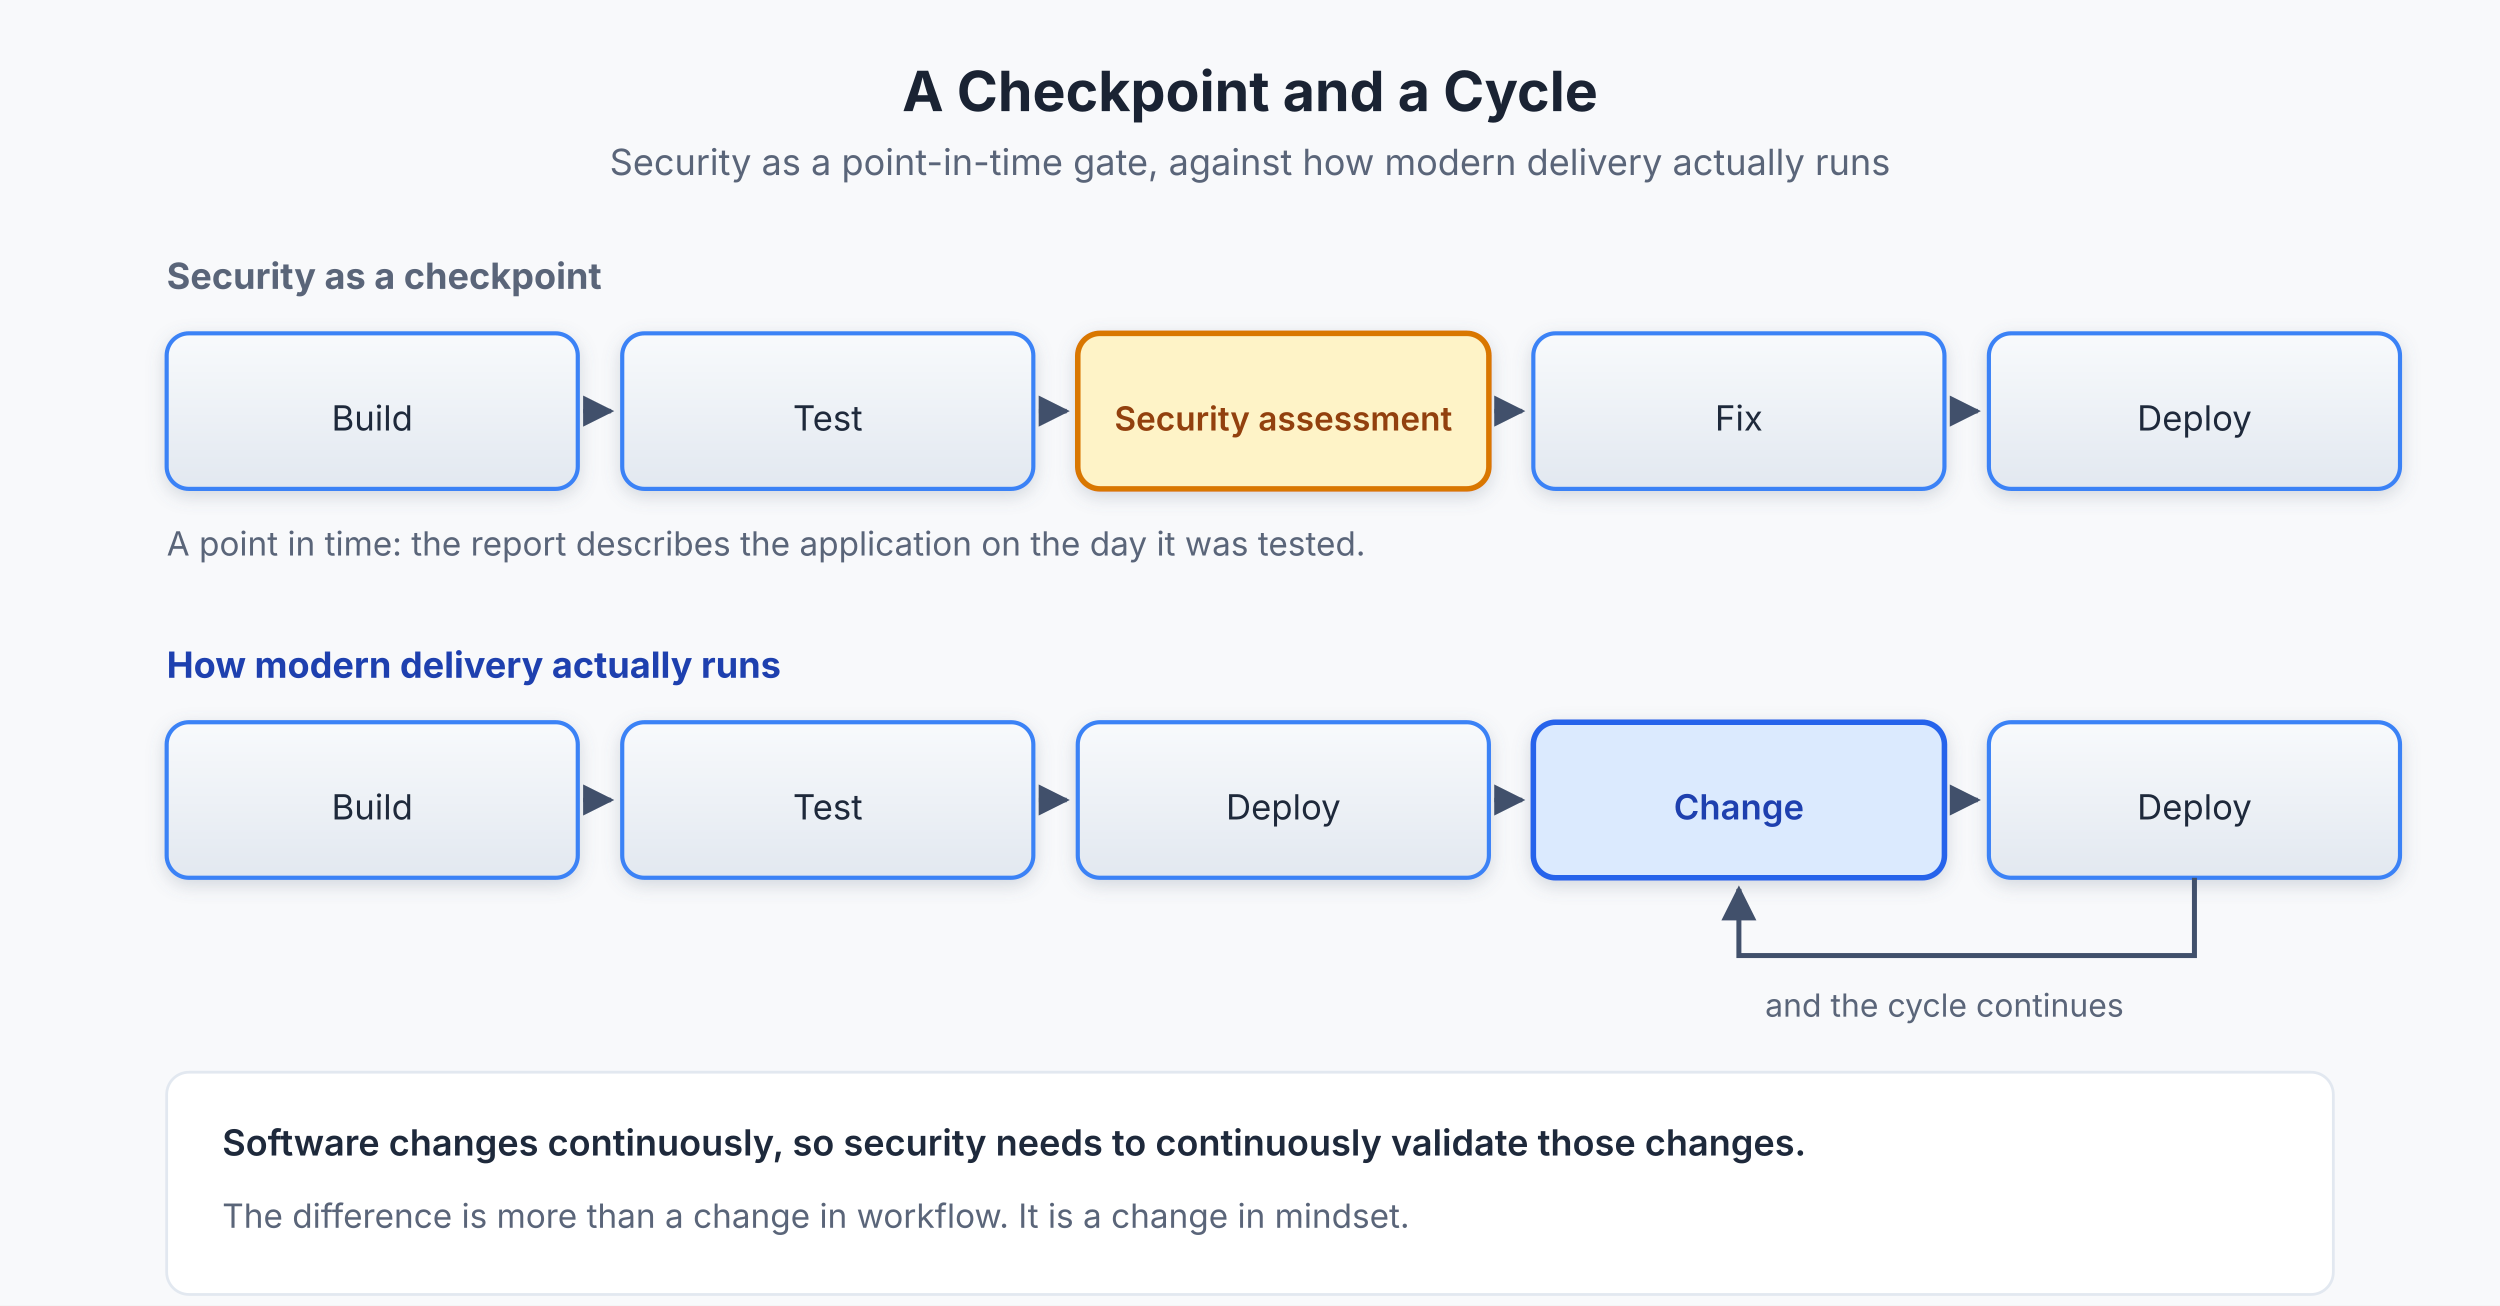
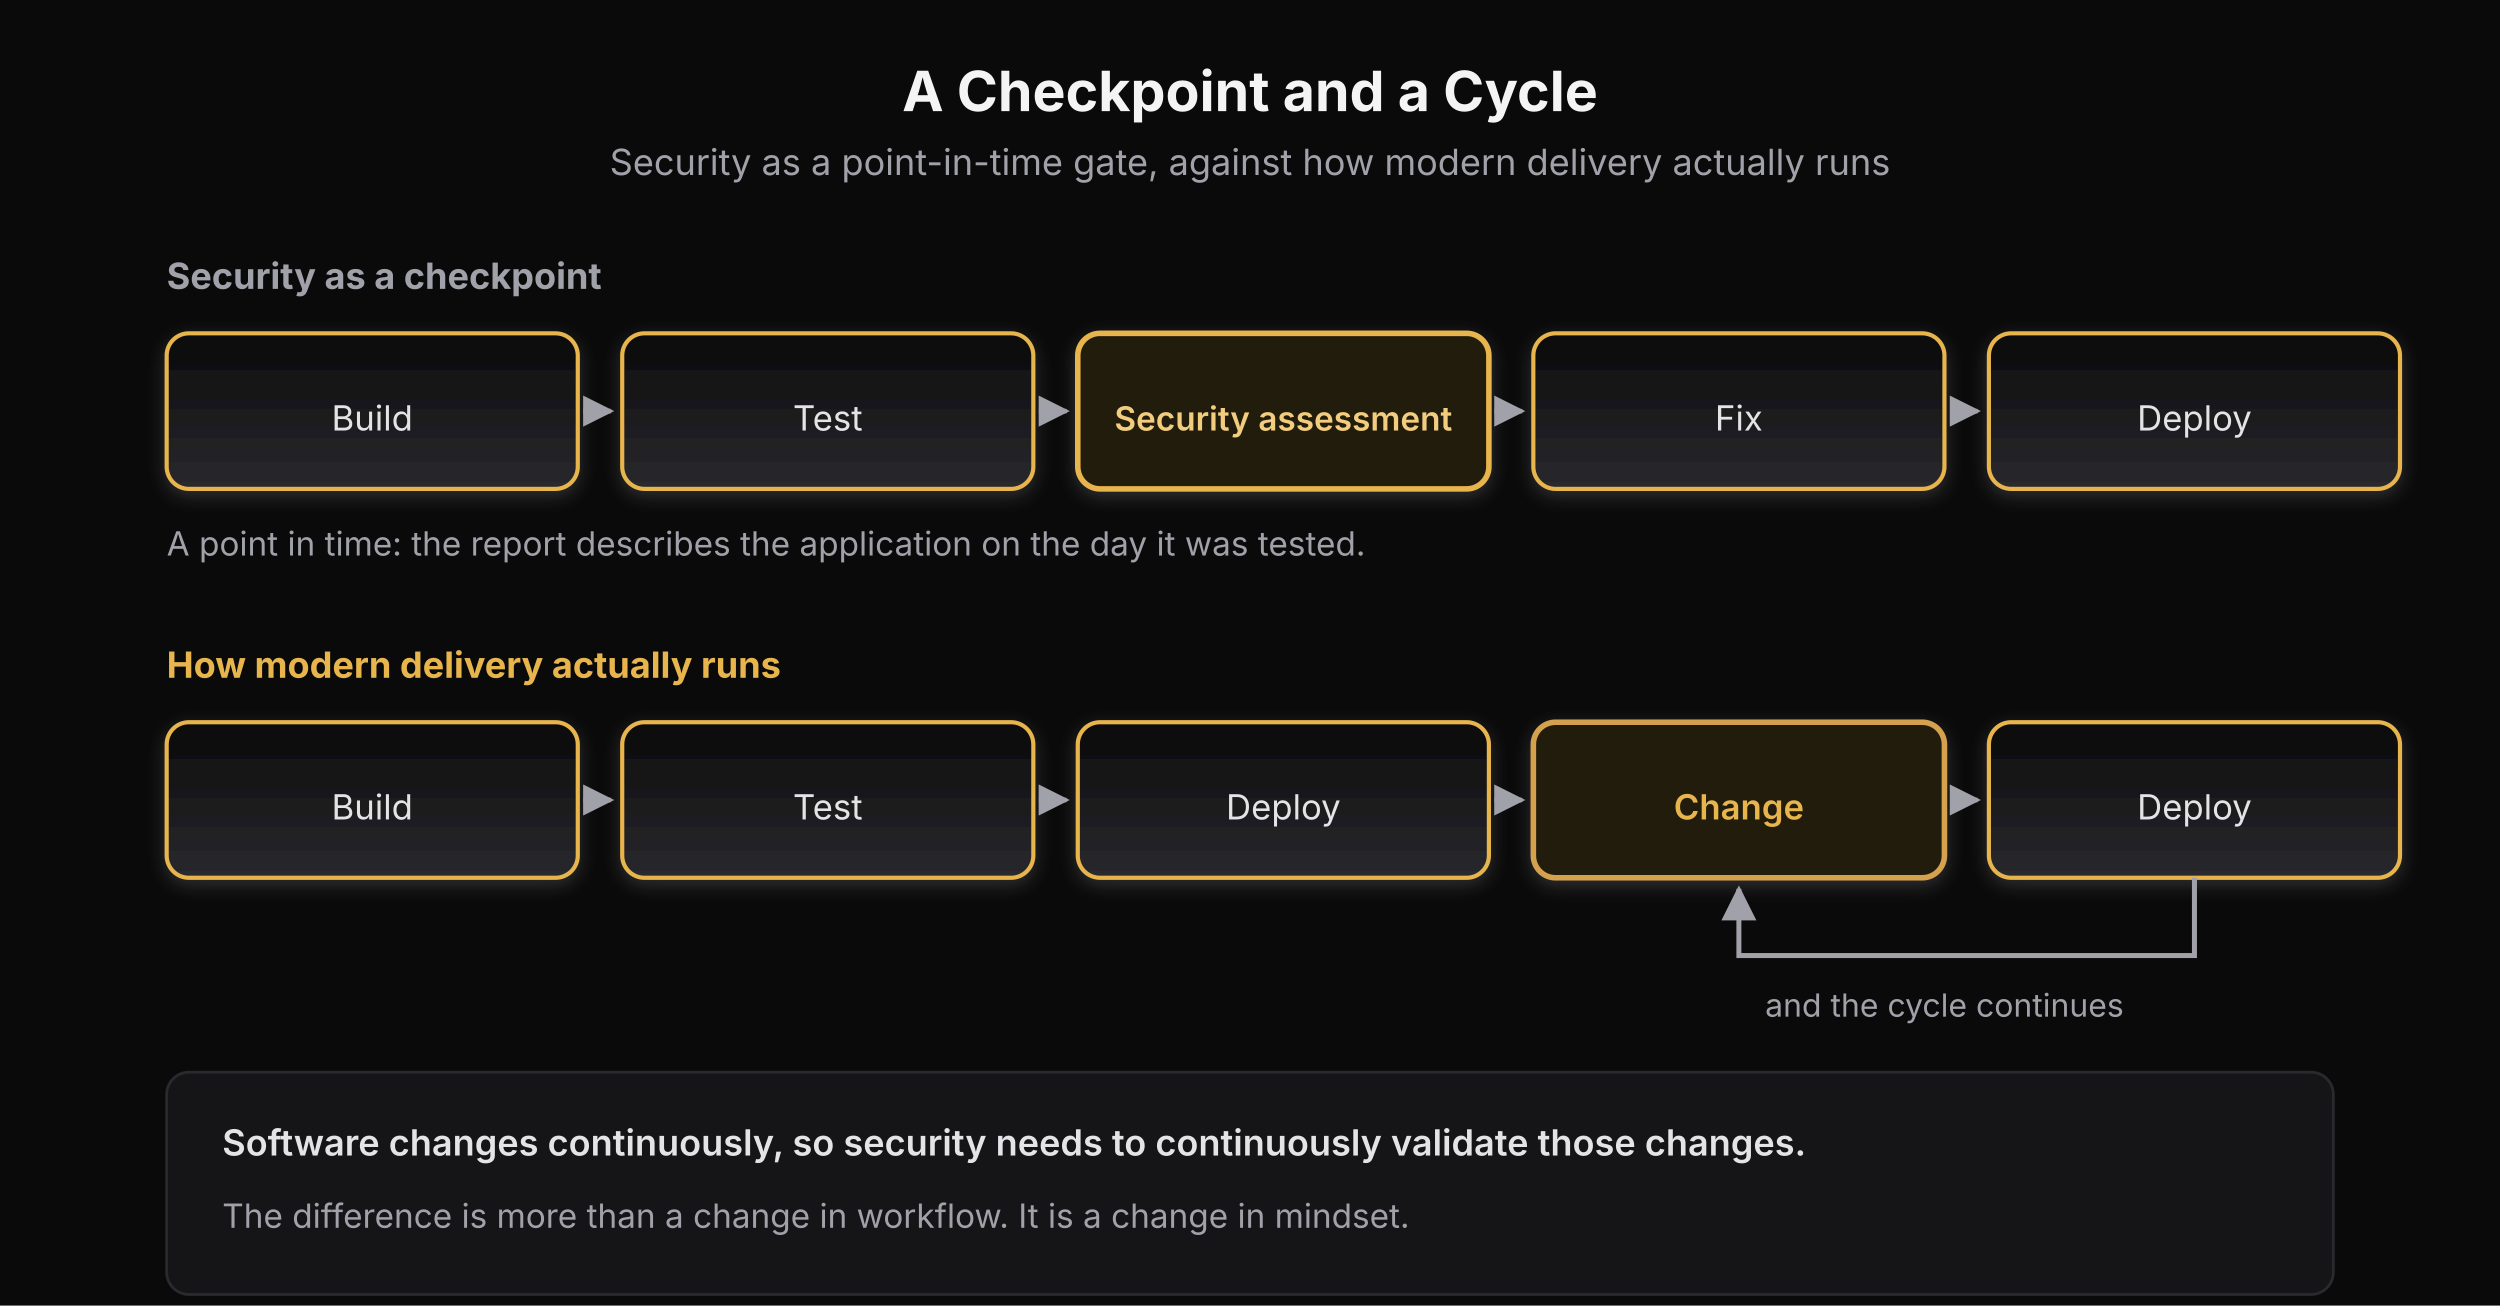
- <svg xmlns="http://www.w3.org/2000/svg" width="900" height="470" viewBox="0 0 900 470" font-family="Inter, system-ui, sans-serif">
+ <svg xmlns="http://www.w3.org/2000/svg" style="background:#0A0A0A" width="900" height="470" viewBox="0 0 900 470" font-family="Geist Variable, Space Grotesk, Inter, system-ui, sans-serif">
  <defs>
    <linearGradient id="boxGrad" x1="0%" y1="0%" x2="0%" y2="100%">
-       <stop offset="0%" style="stop-color:#f8fafc;stop-opacity:1" />
-       <stop offset="100%" style="stop-color:#e2e8f0;stop-opacity:1" />
+       <stop offset="0%" style="stop-color:#0A0A0A;stop-opacity:1" />
+       <stop offset="100%" style="stop-color:#2A2A2E;stop-opacity:1" />
    </linearGradient>
    <filter id="shadow" x="-20%" y="-20%" width="140%" height="140%">
-       <feDropShadow dx="0" dy="2" stdDeviation="3" flood-color="#64748b" flood-opacity="0.25" />
+       <feDropShadow dx="0" dy="2" stdDeviation="3" flood-color="#A1A1AA" flood-opacity="0.25" />
    </filter>
    <marker id="arrow" viewBox="0 0 10 10" refX="9" refY="5" markerWidth="7" markerHeight="7" orient="auto-start-reverse">
-       <path d="M0,0 L10,5 L0,10 z" fill="#41506B" />
+       <path d="M0,0 L10,5 L0,10 z" fill="#A1A1AA" />
    </marker>
  </defs>
-   <rect width="900" height="470" fill="#F8F9FB" />
-   <text x="450" y="40" text-anchor="middle" font-size="20" font-weight="700" fill="#1A2333">A Checkpoint and a Cycle</text>
-   <text x="450" y="63" text-anchor="middle" font-size="13" fill="#5A6579">Security as a point-in-time gate, against how modern delivery actually runs</text>
-   <text x="60" y="104" font-size="13" font-weight="700" fill="#5A6579">Security as a checkpoint</text>
-   <rect x="60" y="120" width="148" height="56" rx="8" fill="url(#boxGrad)" stroke="#3B82F6" stroke-width="1.5" filter="url(#shadow)" />
-   <text x="134" y="155" text-anchor="middle" font-size="12.5" fill="#1E293B">Build</text>
-   <line x1="210" y1="148" x2="220" y2="148" stroke="#41506B" stroke-width="1.6" marker-end="url(#arrow)" />
-   <rect x="224" y="120" width="148" height="56" rx="8" fill="url(#boxGrad)" stroke="#3B82F6" stroke-width="1.5" filter="url(#shadow)" />
-   <text x="298" y="155" text-anchor="middle" font-size="12.5" fill="#1E293B">Test</text>
-   <line x1="374" y1="148" x2="384" y2="148" stroke="#41506B" stroke-width="1.6" marker-end="url(#arrow)" />
-   <rect x="388" y="120" width="148" height="56" rx="8" fill="#FEF3C7" stroke="#D97706" stroke-width="2" filter="url(#shadow)" />
-   <text x="462" y="155" text-anchor="middle" font-size="12" font-weight="600" fill="#92400E">Security assessment</text>
-   <line x1="538" y1="148" x2="548" y2="148" stroke="#41506B" stroke-width="1.6" marker-end="url(#arrow)" />
-   <rect x="552" y="120" width="148" height="56" rx="8" fill="url(#boxGrad)" stroke="#3B82F6" stroke-width="1.5" filter="url(#shadow)" />
-   <text x="626" y="155" text-anchor="middle" font-size="12.5" fill="#1E293B">Fix</text>
-   <line x1="702" y1="148" x2="712" y2="148" stroke="#41506B" stroke-width="1.6" marker-end="url(#arrow)" />
-   <rect x="716" y="120" width="148" height="56" rx="8" fill="url(#boxGrad)" stroke="#3B82F6" stroke-width="1.5" filter="url(#shadow)" />
-   <text x="790" y="155" text-anchor="middle" font-size="12.5" fill="#1E293B">Deploy</text>
-   <text x="60" y="200" font-size="12" fill="#5A6579">A point in time: the report describes the application on the day it was tested.</text>
-   <text x="60" y="244" font-size="13" font-weight="700" fill="#1E40AF">How modern delivery actually runs</text>
-   <rect x="60" y="260" width="148" height="56" rx="8" fill="url(#boxGrad)" stroke="#3B82F6" stroke-width="1.5" filter="url(#shadow)" />
-   <text x="134" y="295" text-anchor="middle" font-size="12.5" fill="#1E293B">Build</text>
-   <line x1="210" y1="288" x2="220" y2="288" stroke="#41506B" stroke-width="1.6" marker-end="url(#arrow)" />
-   <rect x="224" y="260" width="148" height="56" rx="8" fill="url(#boxGrad)" stroke="#3B82F6" stroke-width="1.5" filter="url(#shadow)" />
-   <text x="298" y="295" text-anchor="middle" font-size="12.5" fill="#1E293B">Test</text>
-   <line x1="374" y1="288" x2="384" y2="288" stroke="#41506B" stroke-width="1.6" marker-end="url(#arrow)" />
-   <rect x="388" y="260" width="148" height="56" rx="8" fill="url(#boxGrad)" stroke="#3B82F6" stroke-width="1.5" filter="url(#shadow)" />
-   <text x="462" y="295" text-anchor="middle" font-size="12.5" fill="#1E293B">Deploy</text>
-   <line x1="538" y1="288" x2="548" y2="288" stroke="#41506B" stroke-width="1.6" marker-end="url(#arrow)" />
-   <rect x="552" y="260" width="148" height="56" rx="8" fill="#DBEAFE" stroke="#2563EB" stroke-width="2" filter="url(#shadow)" />
-   <text x="626" y="295" text-anchor="middle" font-size="12.5" font-weight="600" fill="#1E40AF">Change</text>
-   <line x1="702" y1="288" x2="712" y2="288" stroke="#41506B" stroke-width="1.6" marker-end="url(#arrow)" />
-   <rect x="716" y="260" width="148" height="56" rx="8" fill="url(#boxGrad)" stroke="#3B82F6" stroke-width="1.5" filter="url(#shadow)" />
-   <text x="790" y="295" text-anchor="middle" font-size="12.5" fill="#1E293B">Deploy</text>
-   <path d="M790 316 L790 344 L626 344 L626 320" fill="none" stroke="#41506B" stroke-width="1.8" marker-end="url(#arrow)" />
-   <text x="700" y="366" text-anchor="middle" font-size="11.5" fill="#5A6579">and the cycle continues</text>
-   <rect x="60" y="386" width="780" height="80" rx="8" fill="#FFFFFF" stroke="#E2E8F0" stroke-width="1" />
-   <text x="80" y="416" font-size="13" font-weight="600" fill="#1E293B">Software changes continuously, so security needs to continuously validate those changes.</text>
-   <text x="80" y="442" font-size="12" fill="#5A6579">The difference is more than a change in workflow. It is a change in mindset.</text>
+   <rect width="900" height="470" fill="#0A0A0A" />
+   <text x="450" y="40" text-anchor="middle" font-size="20" font-weight="700" fill="#F4F4F5">A Checkpoint and a Cycle</text>
+   <text x="450" y="63" text-anchor="middle" font-size="13" fill="#A1A1AA">Security as a point-in-time gate, against how modern delivery actually runs</text>
+   <text x="60" y="104" font-size="13" font-weight="700" fill="#A1A1AA">Security as a checkpoint</text>
+   <rect x="60" y="120" width="148" height="56" rx="8" fill="url(#boxGrad)" stroke="#E8B54D" stroke-width="1.5" filter="url(#shadow)" />
+   <text x="134" y="155" text-anchor="middle" font-size="12.5" fill="#E4E4E7">Build</text>
+   <line x1="210" y1="148" x2="220" y2="148" stroke="#A1A1AA" stroke-width="1.6" marker-end="url(#arrow)" />
+   <rect x="224" y="120" width="148" height="56" rx="8" fill="url(#boxGrad)" stroke="#E8B54D" stroke-width="1.5" filter="url(#shadow)" />
+   <text x="298" y="155" text-anchor="middle" font-size="12.5" fill="#E4E4E7">Test</text>
+   <line x1="374" y1="148" x2="384" y2="148" stroke="#A1A1AA" stroke-width="1.6" marker-end="url(#arrow)" />
+   <rect x="388" y="120" width="148" height="56" rx="8" fill="#241E10" stroke="#E8B54D" stroke-width="2" filter="url(#shadow)" />
+   <text x="462" y="155" text-anchor="middle" font-size="12" font-weight="600" fill="#F3CD7E">Security assessment</text>
+   <line x1="538" y1="148" x2="548" y2="148" stroke="#A1A1AA" stroke-width="1.6" marker-end="url(#arrow)" />
+   <rect x="552" y="120" width="148" height="56" rx="8" fill="url(#boxGrad)" stroke="#E8B54D" stroke-width="1.5" filter="url(#shadow)" />
+   <text x="626" y="155" text-anchor="middle" font-size="12.5" fill="#E4E4E7">Fix</text>
+   <line x1="702" y1="148" x2="712" y2="148" stroke="#A1A1AA" stroke-width="1.6" marker-end="url(#arrow)" />
+   <rect x="716" y="120" width="148" height="56" rx="8" fill="url(#boxGrad)" stroke="#E8B54D" stroke-width="1.5" filter="url(#shadow)" />
+   <text x="790" y="155" text-anchor="middle" font-size="12.5" fill="#E4E4E7">Deploy</text>
+   <text x="60" y="200" font-size="12" fill="#A1A1AA">A point in time: the report describes the application on the day it was tested.</text>
+   <text x="60" y="244" font-size="13" font-weight="700" fill="#E8B54D">How modern delivery actually runs</text>
+   <rect x="60" y="260" width="148" height="56" rx="8" fill="url(#boxGrad)" stroke="#E8B54D" stroke-width="1.5" filter="url(#shadow)" />
+   <text x="134" y="295" text-anchor="middle" font-size="12.5" fill="#E4E4E7">Build</text>
+   <line x1="210" y1="288" x2="220" y2="288" stroke="#A1A1AA" stroke-width="1.6" marker-end="url(#arrow)" />
+   <rect x="224" y="260" width="148" height="56" rx="8" fill="url(#boxGrad)" stroke="#E8B54D" stroke-width="1.5" filter="url(#shadow)" />
+   <text x="298" y="295" text-anchor="middle" font-size="12.5" fill="#E4E4E7">Test</text>
+   <line x1="374" y1="288" x2="384" y2="288" stroke="#A1A1AA" stroke-width="1.6" marker-end="url(#arrow)" />
+   <rect x="388" y="260" width="148" height="56" rx="8" fill="url(#boxGrad)" stroke="#E8B54D" stroke-width="1.5" filter="url(#shadow)" />
+   <text x="462" y="295" text-anchor="middle" font-size="12.5" fill="#E4E4E7">Deploy</text>
+   <line x1="538" y1="288" x2="548" y2="288" stroke="#A1A1AA" stroke-width="1.6" marker-end="url(#arrow)" />
+   <rect x="552" y="260" width="148" height="56" rx="8" fill="#241E10" stroke="#D4A24E" stroke-width="2" filter="url(#shadow)" />
+   <text x="626" y="295" text-anchor="middle" font-size="12.5" font-weight="600" fill="#E8B54D">Change</text>
+   <line x1="702" y1="288" x2="712" y2="288" stroke="#A1A1AA" stroke-width="1.6" marker-end="url(#arrow)" />
+   <rect x="716" y="260" width="148" height="56" rx="8" fill="url(#boxGrad)" stroke="#E8B54D" stroke-width="1.5" filter="url(#shadow)" />
+   <text x="790" y="295" text-anchor="middle" font-size="12.5" fill="#E4E4E7">Deploy</text>
+   <path d="M790 316 L790 344 L626 344 L626 320" fill="none" stroke="#A1A1AA" stroke-width="1.8" marker-end="url(#arrow)" />
+   <text x="700" y="366" text-anchor="middle" font-size="11.5" fill="#A1A1AA">and the cycle continues</text>
+   <rect x="60" y="386" width="780" height="80" rx="8" fill="#151517" stroke="#2A2A2E" stroke-width="1" />
+   <text x="80" y="416" font-size="13" font-weight="600" fill="#E4E4E7">Software changes continuously, so security needs to continuously validate those changes.</text>
+   <text x="80" y="442" font-size="12" fill="#A1A1AA">The difference is more than a change in workflow. It is a change in mindset.</text>
</svg>
